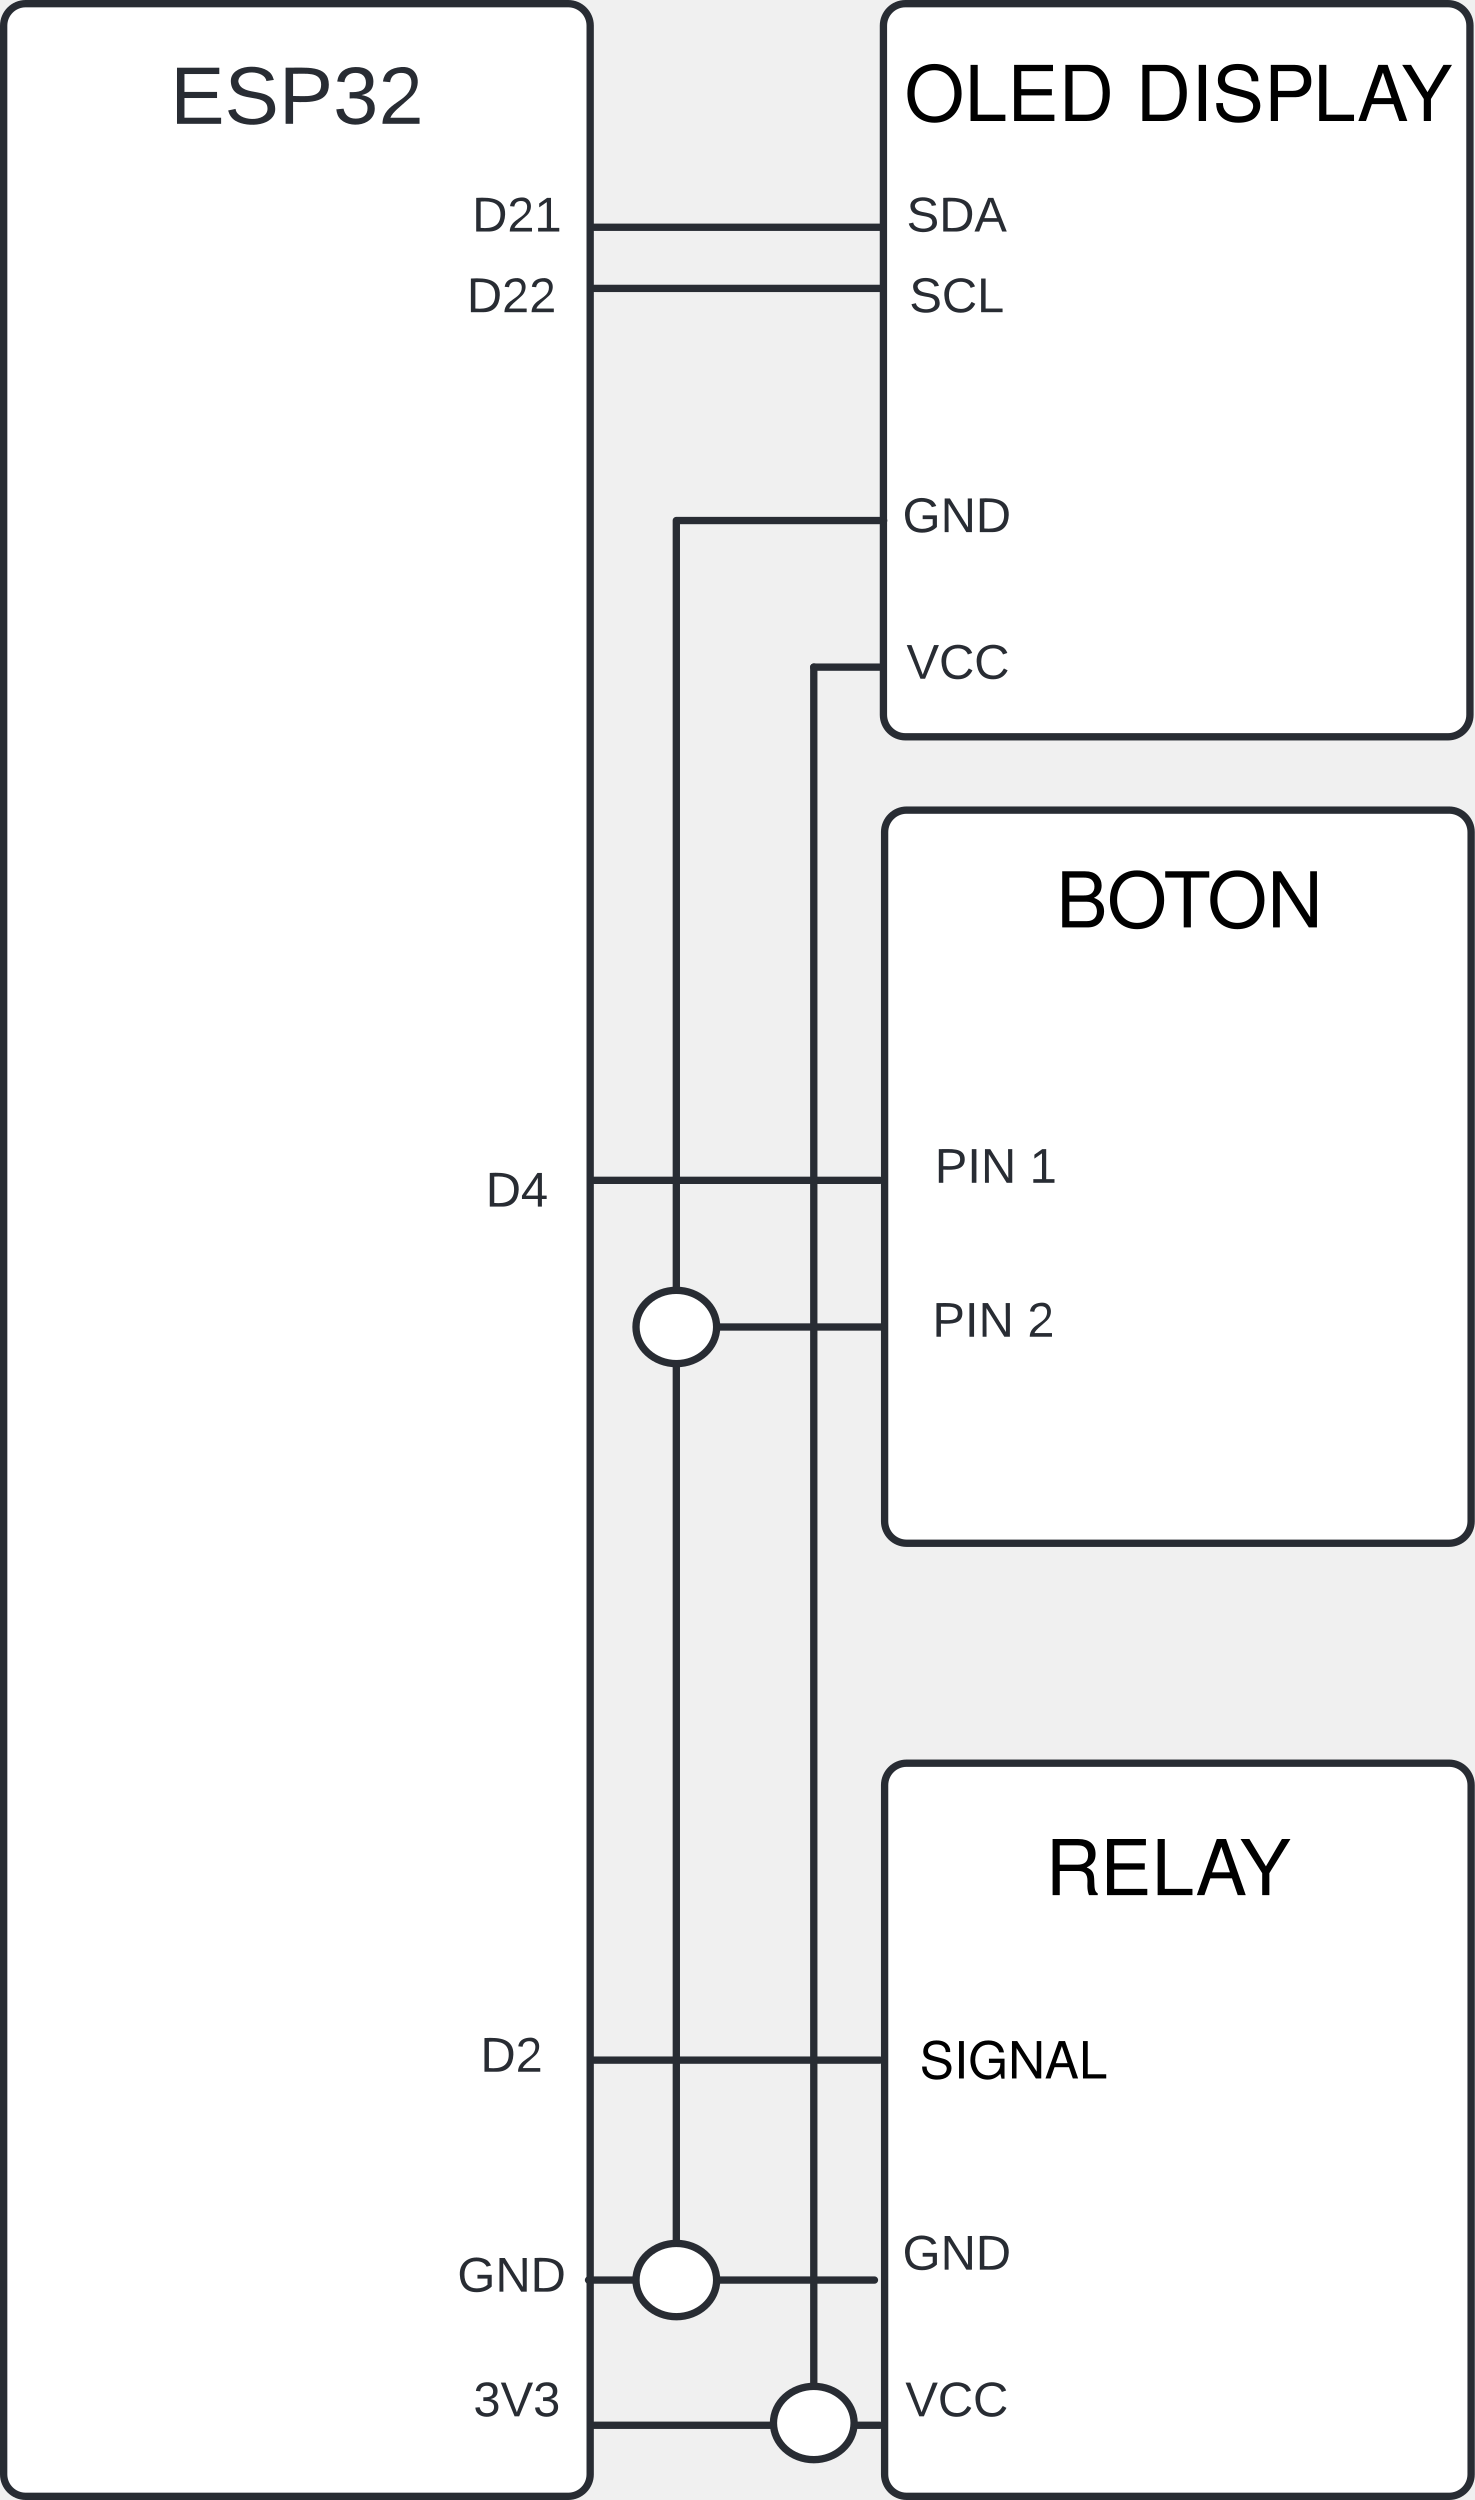
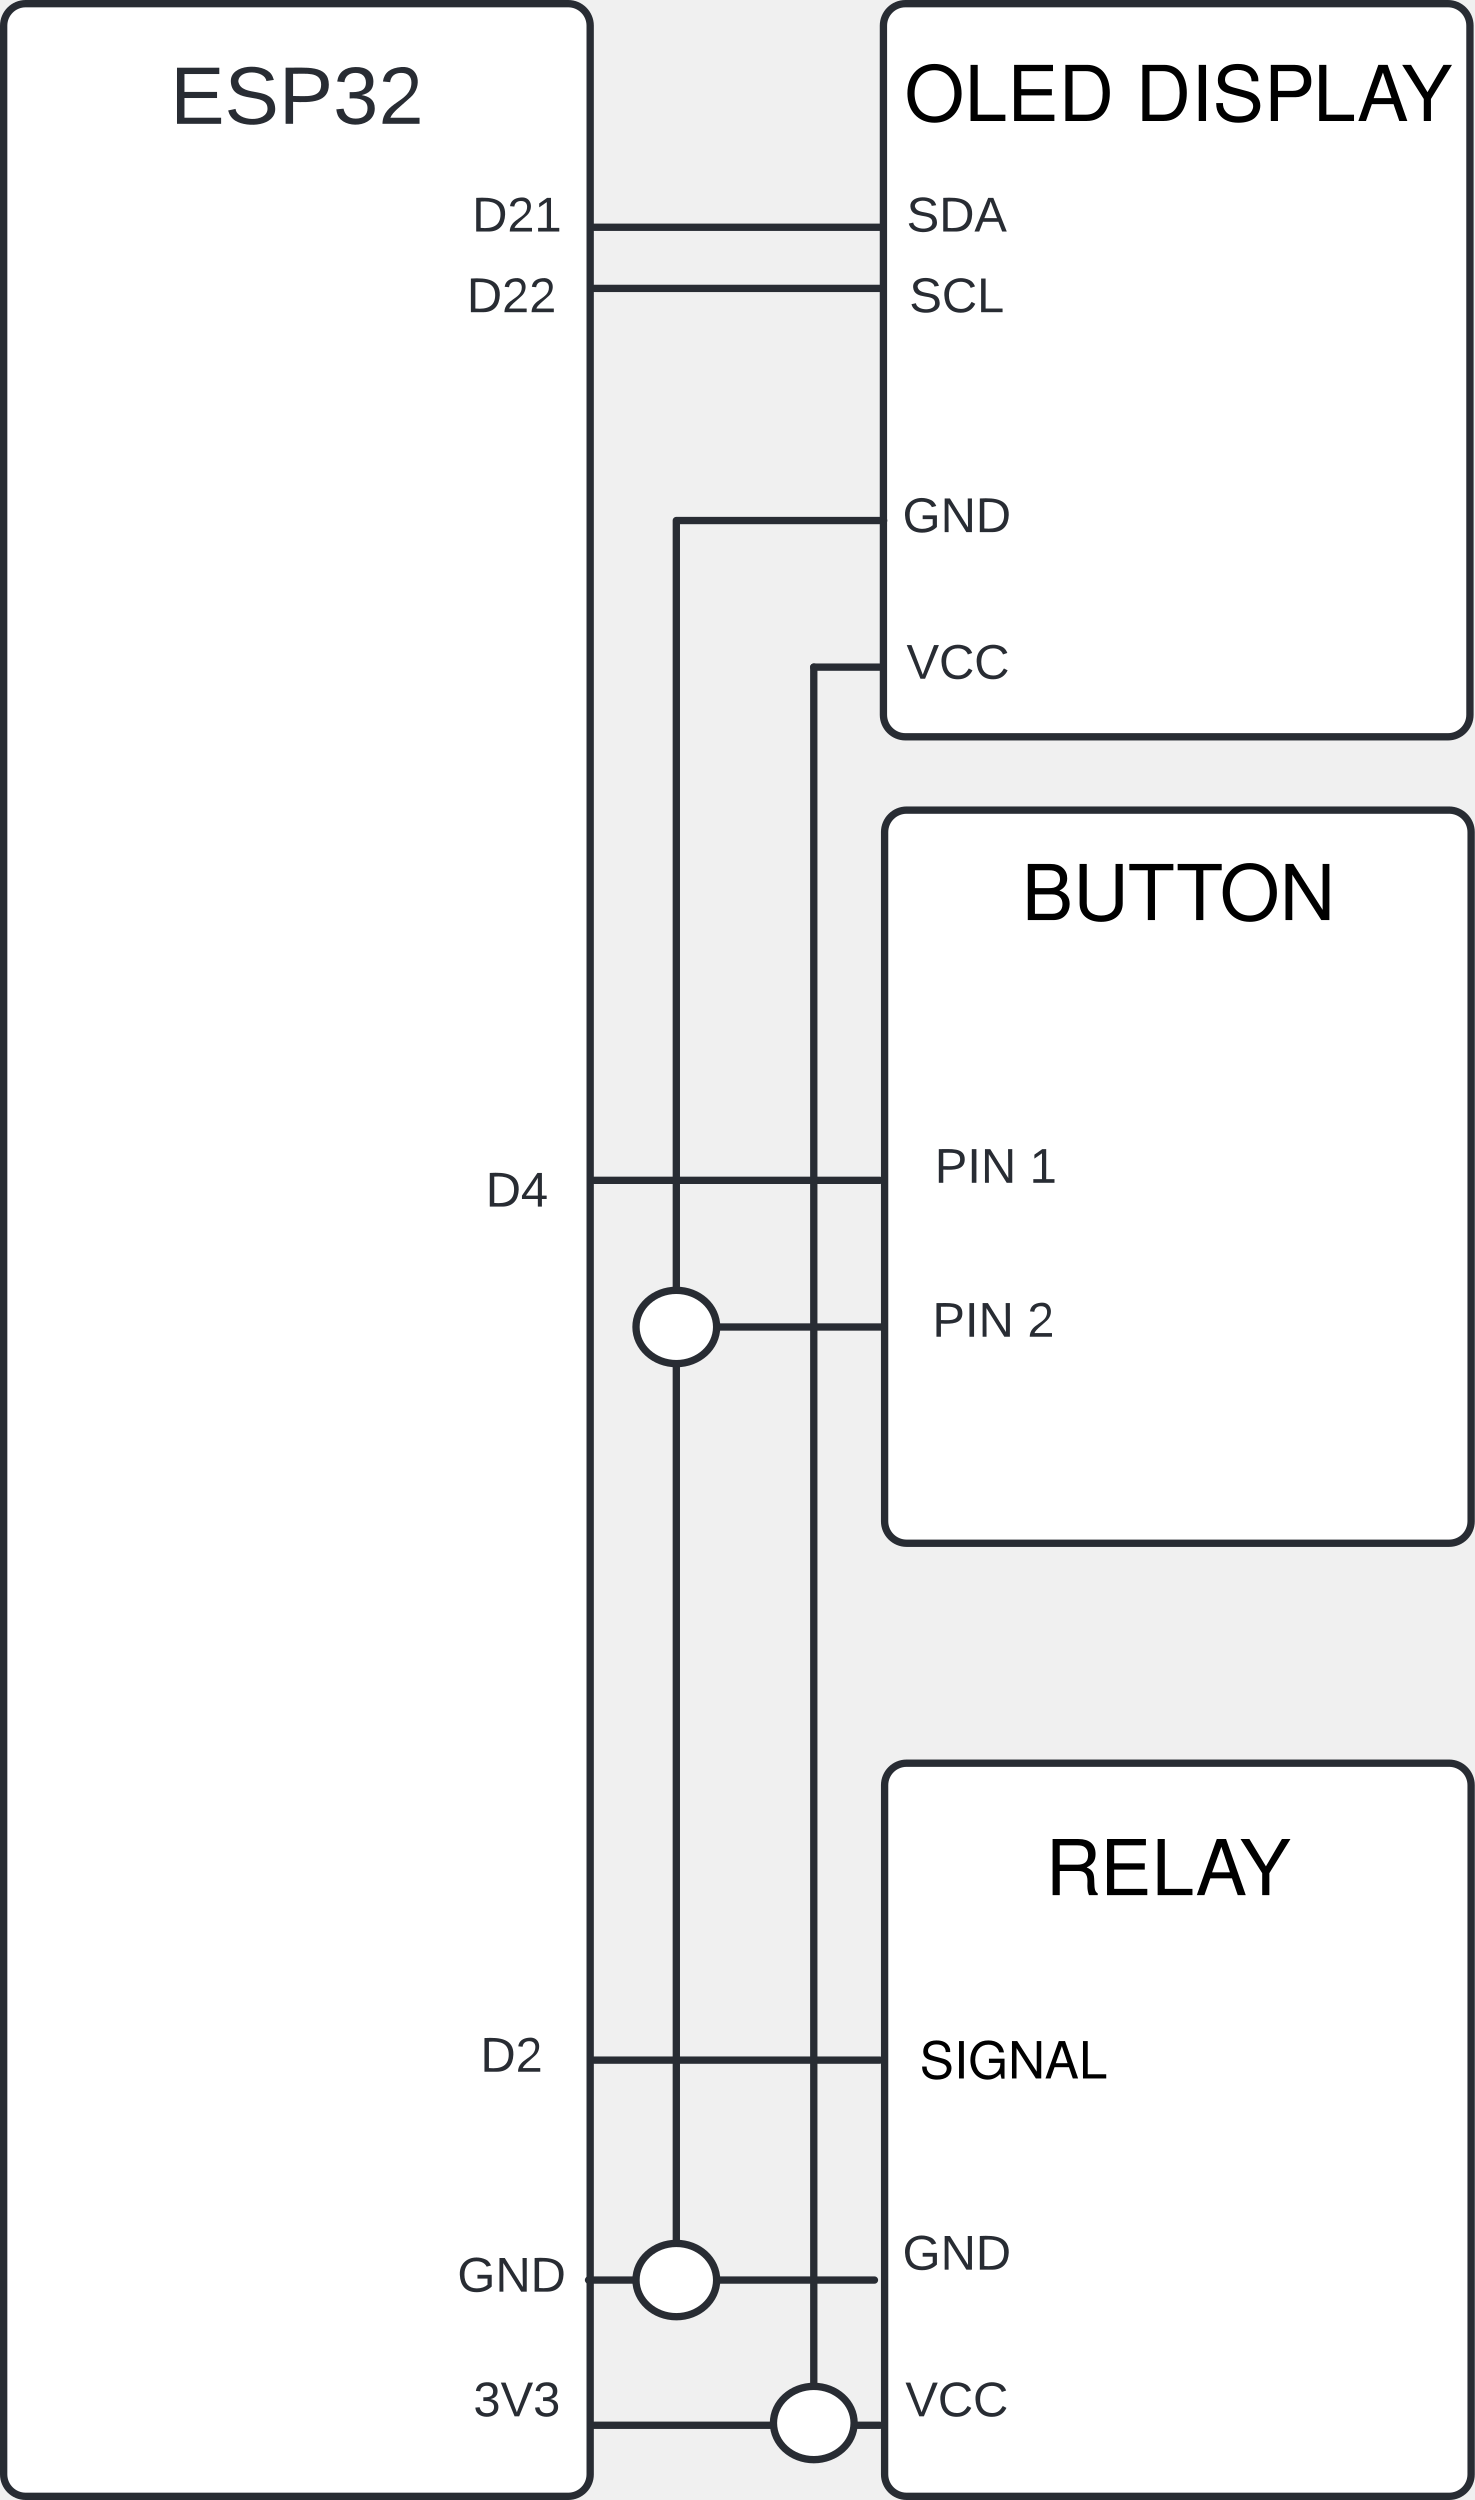
<svg xmlns="http://www.w3.org/2000/svg" xmlns:xlink="http://www.w3.org/1999/xlink" width="402.32" height="682">
  <g class="layer">
    <g id="svg_1">
      <path d="m1,7a6,6 0 0 1 6,-6l148,0a6,6 0 0 1 6,6l0,668a6,6 0 0 1 -6,6l-148,0a6,6 0 0 1 -6,-6l0,-668z" fill="#fff" id="svg_2" stroke="#282c33" stroke-width="2" />
      <path d="m121,51a6,6 0 0 1 6,-6l28,0a6,6 0 0 1 6,6l0,18a6,6 0 0 1 -6,6l-28,0a6,6 0 0 1 -6,-6l0,-18z" fill="#fff" fill-opacity="0" id="svg_3" stroke="#000" stroke-opacity="0" stroke-width="2" />
      <use id="svg_4" transform="matrix(1 0 0 1 667.796 362.167)" x="-539" xlink:href="#a" y="-299" />
      <path d="m51,17a6,6 0 0 1 6,-6l48,0a6,6 0 0 1 6,6l0,18a6,6 0 0 1 -6,6l-48,0a6,6 0 0 1 -6,-6l0,-18z" fill="#fff" fill-opacity="0" id="svg_5" stroke="#000" stroke-opacity="0" stroke-width="2" />
      <use id="svg_6" transform="matrix(1 0 0 1 585.432 332.778)" x="-539" xlink:href="#b" y="-299" />
      <path d="m121,647a6,6 0 0 1 6,-6l28,0a6,6 0 0 1 6,6l0,18a6,6 0 0 1 -6,6l-28,0a6,6 0 0 1 -6,-6l0,-18z" fill="#fff" fill-opacity="0" id="svg_7" stroke="#000" stroke-opacity="0" stroke-width="2" />
      <use id="svg_8" transform="matrix(1 0 0 1 668.148 958.167)" x="-539" xlink:href="#c" y="-299" />
      <path d="m119.55,73a6,6 0 0 1 6,-6l28,0a6,6 0 0 1 6,6l0,18a6,6 0 0 1 -6,6l-28,0a6,6 0 0 1 -6,-6l0,-18z" fill="#fff" fill-opacity="0" id="svg_9" stroke="#000" stroke-opacity="0" stroke-width="2" />
      <use id="svg_10" transform="matrix(1 0 0 1 666.344 384.167)" x="-539" xlink:href="#d" y="-299" />
      <path d="m119.55,613a6,6 0 0 1 6,-6l28,0a6,6 0 0 1 6,6l0,18a6,6 0 0 1 -6,6l-28,0a6,6 0 0 1 -6,-6l0,-18z" fill="#fff" fill-opacity="0" id="svg_11" stroke="#000" stroke-opacity="0" stroke-width="2" />
      <use id="svg_12" transform="matrix(1 0 0 1 663.77 924.167)" x="-539" xlink:href="#e" y="-299" />
      <path d="m241,7a6,6 0 0 1 6,-6l148,0a6,6 0 0 1 6,6l0,188a6,6 0 0 1 -6,6l-148,0a6,6 0 0 1 -6,-6l0,-188z" fill="#fff" id="svg_13" stroke="#282c33" stroke-width="2" transform="matrix(1 0 0 1 0 0)" />
      <path d="m241,51a6,6 0 0 1 6,-6l28,0a6,6 0 0 1 6,6l0,18a6,6 0 0 1 -6,6l-28,0a6,6 0 0 1 -6,-6l0,-18z" fill="#fff" fill-opacity="0" id="svg_17" stroke="#000" stroke-opacity="0" stroke-width="2" />
      <use id="svg_18" transform="matrix(1 0 0 1 786.315 362.167)" x="-539" xlink:href="#h" y="-299" />
      <path d="m241,73a6,6 0 0 1 6,-6l28,0a6,6 0 0 1 6,6l0,18a6,6 0 0 1 -6,6l-28,0a6,6 0 0 1 -6,-6l0,-18z" fill="#fff" fill-opacity="0" id="svg_19" stroke="#000" stroke-opacity="0" stroke-width="2" />
      <use id="svg_20" transform="matrix(1 0 0 1 787.056 384.167)" x="-539" xlink:href="#i" y="-299" />
      <path d="m241,133a6,6 0 0 1 6,-6l28,0a6,6 0 0 1 6,6l0,18a6,6 0 0 1 -6,6l-28,0a6,6 0 0 1 -6,-6l0,-18z" fill="#fff" fill-opacity="0" id="svg_21" stroke="#000" stroke-opacity="0" stroke-width="2" />
      <use id="svg_22" transform="matrix(1 0 0 1 785.222 444.167)" x="-539" xlink:href="#e" y="-299" />
      <path d="m241.32,173a6,6 0 0 1 6,-6l28,0a6,6 0 0 1 6,6l0,18a6,6 0 0 1 -6,6l-28,0a6,6 0 0 1 -6,-6l0,-18z" fill="#fff" fill-opacity="0" id="svg_23" stroke="#000" stroke-opacity="0" stroke-width="2" />
      <use id="svg_24" transform="matrix(1 0 0 1 786.285 484.167)" x="-539" xlink:href="#j" y="-299" />
      <path d="m162,62l78,0m-78,16.68l78,0" fill="none" id="svg_25" stroke="#282c33" stroke-linecap="round" stroke-width="2" />
      <path d="m241.32,487a6,6 0 0 1 6,-6l148,0a6,6 0 0 1 6,6l0,188a6,6 0 0 1 -6,6l-148,0a6,6 0 0 1 -6,-6l0,-188z" fill="#fff" id="svg_26" stroke="#282c33" stroke-width="2" />
      <path d="m241.32,487a6,6 0 0 1 6,-6l147.68,0a6,6 0 0 1 6,6l0,51.33a6,6 0 0 1 -6,6l-147.68,0a6,6 0 0 1 -6,-6l0,-51.33z" fill="#fff" fill-opacity="0" id="svg_29" stroke="#000" stroke-opacity="0" stroke-width="2" />
      <path d="m241,647a6,6 0 0 1 6,-6l28,0a6,6 0 0 1 6,6l0,18a6,6 0 0 1 -6,6l-28,0a6,6 0 0 1 -6,-6l0,-18z" fill="#fff" fill-opacity="0" id="svg_31" stroke="#000" stroke-opacity="0" stroke-width="2" />
      <use id="svg_32" transform="matrix(1 0 0 1 785.963 958.167)" x="-539" xlink:href="#j" y="-299" />
      <path d="m241,607a6,6 0 0 1 6,-6l28,0a6,6 0 0 1 6,6l0,18a6,6 0 0 1 -6,6l-28,0a6,6 0 0 1 -6,-6l0,-18z" fill="#fff" fill-opacity="0" id="svg_33" stroke="#000" stroke-opacity="0" stroke-width="2" />
      <use id="svg_34" transform="matrix(1 0 0 1 785.222 918.167)" x="-539" xlink:href="#e" y="-299" />
-       <path d="m241.32,227a6,6 0 0 1 6,-6l148,0a6,6 0 0 1 6,6l0,188a6,6 0 0 1 -6,6l-148,0a6,6 0 0 1 -6,-6l0,-188z" fill="#fff" id="svg_35" stroke="#282c33" stroke-width="2" transform="matrix(1 0 0 1 0 0)" />
+       <path d="m241.32,227a6,6 0 0 1 6,-6l148,0a6,6 0 0 1 6,6l0,188a6,6 0 0 1 -6,6l-148,0a6,6 0 0 1 -6,-6l0,-188z" fill="#fff" id="svg_35" stroke="#282c33" stroke-width="2" />
      <path d="m241.64,227a6,6 0 0 1 6,-6l147.68,0a6,6 0 0 1 6,6l0,51.33a6,6 0 0 1 -6,6l-147.68,0a6,6 0 0 1 -6,-6l0,-51.33z" fill="#fff" fill-opacity="0" id="svg_36" stroke="#000" stroke-opacity="0" stroke-width="2" />
      <path d="m241.64,305a6,6 0 0 1 6,-6l47.04,0a6,6 0 0 1 6,6l0,30a6,6 0 0 1 -6,6l-47.04,0a6,6 0 0 1 -6,-6l0,-30z" fill="#fff" fill-opacity="0" id="svg_38" stroke="#000" stroke-opacity="0" stroke-width="2" />
      <use id="svg_39" transform="matrix(1 0 0 1 793.995 621.667)" x="-539" xlink:href="#n" y="-299" />
      <use id="svg_40" transform="matrix(1 0 0 1 819.884 621.667)" x="-539" xlink:href="#o" y="-299" />
      <path d="m241,347a6,6 0 0 1 6,-6l47.03,0a6,6 0 0 1 6,6l0,30a6,6 0 0 1 -6,6l-47.03,0a6,6 0 0 1 -6,-6l0,-30z" fill="#fff" fill-opacity="0" id="svg_41" stroke="#000" stroke-opacity="0" stroke-width="2" />
      <use id="svg_42" transform="matrix(1 0 0 1 793.352 663.667)" x="-539" xlink:href="#n" y="-299" />
      <use id="svg_43" transform="matrix(1 0 0 1 819.241 663.667)" x="-539" xlink:href="#p" y="-299" />
      <path d="m119.55,553a6,6 0 0 1 6,-6l28,0a6,6 0 0 1 6,6l0,18a6,6 0 0 1 -6,6l-28,0a6,6 0 0 1 -6,-6l0,-18z" fill="#fff" fill-opacity="0" id="svg_44" stroke="#000" stroke-opacity="0" stroke-width="2" />
      <use id="svg_45" transform="matrix(1 0 0 1 670.048 864.167)" x="-539" xlink:href="#q" y="-299" />
      <path d="m121,317a6,6 0 0 1 6,-6l28,0a6,6 0 0 1 6,6l0,18a6,6 0 0 1 -6,6l-28,0a6,6 0 0 1 -6,-6l0,-18z" fill="#fff" fill-opacity="0" id="svg_46" stroke="#000" stroke-opacity="0" stroke-width="2" />
      <use id="svg_47" transform="matrix(1 0 0 1 671.5 628.167)" x="-539" xlink:href="#r" y="-299" />
      <path d="m162,322l78,0m-79.45,300l78,0m-76.55,39.62l78,0m-18,-479.62l0,477.62" fill="none" id="svg_48" stroke="#282c33" stroke-linecap="round" stroke-width="2" />
      <path d="m233,661c0,5.52 -4.92,10 -11,10s-11,-4.48 -11,-10s4.92,-10 11,-10s11,4.48 11,10z" fill="#fff" id="svg_49" stroke="#282c33" stroke-width="2" />
      <path d="m222,182l18,0m-55.5,-40l56.56,0m-56.56,0l0,477.62" fill="none" id="svg_50" stroke="#282c33" stroke-linecap="round" stroke-width="2" />
      <path d="m195.5,622c0,5.52 -4.9,10 -11,10c-6.06,0 -11,-4.48 -11,-10s4.94,-10 11,-10c6.1,0 11,4.48 11,10z" fill="#fff" id="svg_51" stroke="#282c33" stroke-width="2" />
      <path d="m184.5,362l56.56,0" fill="none" id="svg_52" stroke="#282c33" stroke-linecap="round" stroke-width="2" />
      <path d="m195.5,362c0,5.52 -4.9,10 -11,10c-6.06,0 -11,-4.48 -11,-10s4.94,-10 11,-10c6.1,0 11,4.48 11,10z" fill="#fff" id="svg_53" stroke="#282c33" stroke-width="2" />
      <path d="m162,562l78,0" fill="none" id="svg_54" stroke="#282c33" stroke-linecap="round" stroke-width="2" />
      <defs transform="translate(-539 -299)">
        <path d="m30,-248c118,-7 216,8 213,122c-3,78 -43,126 -121,126l-92,0l0,-248zm33,221c89,8 146,-16 146,-99s-60,-101 -146,-95l0,194" fill="#282c33" id="s" />
        <path d="m101,-251c82,-7 93,87 43,132l-62,55c-11,11 -23,22 -29,37l129,0l0,27l-164,0c2,-99 128,-94 128,-182c0,-28 -16,-43 -45,-43s-46,15 -49,41l-32,-3c6,-41 34,-60 81,-64" fill="#282c33" id="t" />
        <path d="m27,0l0,-27l64,0l0,-190l-56,39l0,-29l58,-41l29,0l0,221l61,0l0,27l-156,0" fill="#282c33" id="u" />
        <g id="a">
          <use id="svg_55" transform="matrix(0.03703704,0,0,0.03703704,0,0)" xlink:href="#s" />
          <use id="svg_56" transform="matrix(0.03703704,0,0,0.03703704,9.592593,0)" xlink:href="#t" />
          <use id="svg_57" transform="matrix(0.03703704,0,0,0.03703704,17,0)" xlink:href="#u" />
        </g>
        <path d="m30,0l0,-248l187,0l0,28l-154,0l0,79l144,0l0,27l-144,0l0,87l162,0l0,27l-195,0" fill="#282c33" id="v" />
        <path d="m185,-189c-5,-48 -123,-54 -124,2c14,75 158,14 163,119c3,78 -121,87 -175,55c-17,-10 -28,-26 -33,-46l33,-7c5,56 141,63 141,-1c0,-78 -155,-14 -162,-118c-5,-82 145,-84 179,-34c5,7 8,16 11,25" fill="#282c33" id="w" />
        <path d="m30,-248c87,1 191,-15 191,75c0,78 -77,80 -158,76l0,97l-33,0l0,-248zm33,125c57,0 124,11 124,-50c0,-59 -68,-47 -124,-48l0,98" fill="#282c33" id="x" />
        <path d="m126,-127c33,6 58,20 58,59c0,88 -139,92 -164,29c-3,-8 -5,-16 -6,-25l32,-3c6,27 21,44 54,44c32,0 52,-15 52,-46c0,-38 -36,-46 -79,-43l0,-28c39,1 72,-4 72,-42c0,-27 -17,-43 -46,-43c-28,0 -47,15 -49,41l-32,-3c6,-42 35,-63 81,-64c48,-1 79,21 79,65c0,36 -21,52 -52,59" fill="#282c33" id="y" />
        <g id="b">
          <use id="svg_58" transform="matrix(0.0617284,0,0,0.0617284,0,0)" xlink:href="#v" />
          <use id="svg_59" transform="matrix(0.0617284,0,0,0.0617284,14.81481,0)" xlink:href="#w" />
          <use id="svg_60" transform="matrix(0.0617284,0,0,0.0617284,29.62963,0)" xlink:href="#x" />
          <use id="svg_61" transform="matrix(0.0617284,0,0,0.0617284,44.44444,0)" xlink:href="#y" />
          <use id="svg_62" transform="matrix(0.0617284,0,0,0.0617284,56.79012,0)" xlink:href="#t" />
        </g>
        <path d="m137,0l-34,0l-101,-248l35,0l83,218l83,-218l36,0" fill="#282c33" id="z" />
        <g id="c">
          <use id="svg_63" transform="matrix(0.03703704,0,0,0.03703704,0,0)" xlink:href="#y" />
          <use id="svg_64" transform="matrix(0.03703704,0,0,0.03703704,7.407407,0)" xlink:href="#z" />
          <use id="svg_65" transform="matrix(0.03703704,0,0,0.03703704,16.2963,0)" xlink:href="#y" />
        </g>
        <g id="d">
          <use id="svg_66" transform="matrix(0.03703704,0,0,0.03703704,0,0)" xlink:href="#s" />
          <use id="svg_67" transform="matrix(0.03703704,0,0,0.03703704,9.592593,0)" xlink:href="#t" />
          <use id="svg_68" transform="matrix(0.03703704,0,0,0.03703704,17,0)" xlink:href="#t" />
        </g>
        <path d="m143,4c-82,0 -121,-48 -125,-129c-5,-107 100,-154 193,-111c17,8 29,25 37,43l-32,9c-13,-25 -37,-40 -76,-40c-61,0 -88,39 -88,99c0,61 29,100 91,101c35,0 62,-11 79,-27l0,-45l-74,0l0,-28l105,0l0,86c-25,25 -61,42 -110,42" fill="#282c33" id="A" />
        <path d="m190,0l-132,-211l1,211l-29,0l0,-248l39,0l133,213l-2,-213l31,0l0,248l-41,0" fill="#282c33" id="B" />
        <g id="e">
          <use id="svg_69" transform="matrix(0.03703704,0,0,0.03703704,0,0)" xlink:href="#A" />
          <use id="svg_70" transform="matrix(0.03703704,0,0,0.03703704,10.37037,0)" xlink:href="#B" />
          <use id="svg_71" transform="matrix(0.03703704,0,0,0.03703704,19.96296,0)" xlink:href="#s" />
        </g>
        <path d="m205,0l-28,-72l-113,0l-28,72l-35,0l101,-248l38,0l99,248l-34,0zm-38,-99l-47,-123c-12,45 -31,82 -46,123l93,0" fill="#282c33" id="C" />
        <path d="m127,-220l0,220l-34,0l0,-220l-85,0l0,-28l204,0l0,28l-85,0" fill="#282c33" id="D" />
        <path d="m30,0l0,-248l33,0l0,221l125,0l0,27l-158,0" fill="#282c33" id="E" />
        <g id="f">
          <use id="svg_72" transform="matrix(0.0617284,0,0,0.0617284,0,0)" xlink:href="#x" />
          <use id="svg_73" transform="matrix(0.0617284,0,0,0.0617284,13.14815,0)" xlink:href="#C" />
          <use id="svg_74" transform="matrix(0.0617284,0,0,0.0617284,27.96296,0)" xlink:href="#B" />
          <use id="svg_75" transform="matrix(0.0617284,0,0,0.0617284,43.95062,0)" xlink:href="#D" />
          <use id="svg_76" transform="matrix(0.0617284,0,0,0.0617284,55.80247,0)" xlink:href="#C" />
          <use id="svg_77" transform="matrix(0.0617284,0,0,0.0617284,70.61728,0)" xlink:href="#E" />
          <use id="svg_78" transform="matrix(0.0617284,0,0,0.0617284,82.96296,0)" xlink:href="#E" />
          <use id="svg_79" transform="matrix(0.0617284,0,0,0.0617284,95.30864,0)" xlink:href="#C" />
        </g>
        <path d="m140,-251c81,0 123,46 123,126c0,79 -44,129 -123,129c-81,0 -123,-49 -123,-129s42,-126 123,-126zm0,227c63,0 89,-41 89,-101s-29,-99 -89,-99c-61,0 -89,39 -89,99s28,100 89,101" fill="#282c33" id="F" />
        <g id="g">
          <use id="svg_80" transform="matrix(0.0617284,0,0,0.0617284,0,0)" xlink:href="#F" />
          <use id="svg_81" transform="matrix(0.0617284,0,0,0.0617284,17.28395,0)" xlink:href="#E" />
          <use id="svg_82" transform="matrix(0.0617284,0,0,0.0617284,29.62963,0)" xlink:href="#v" />
          <use id="svg_83" transform="matrix(0.0617284,0,0,0.0617284,44.44444,0)" xlink:href="#s" />
        </g>
        <g id="h">
          <use id="svg_84" transform="matrix(0.03703704,0,0,0.03703704,0,0)" xlink:href="#w" />
          <use id="svg_85" transform="matrix(0.03703704,0,0,0.03703704,8.888889,0)" xlink:href="#s" />
          <use id="svg_86" transform="matrix(0.03703704,0,0,0.03703704,18.48148,0)" xlink:href="#C" />
        </g>
        <path d="m212,-179c-10,-28 -35,-45 -73,-45c-59,0 -87,40 -87,99c0,60 29,101 89,101c43,0 62,-24 78,-52l27,14c-18,38 -51,66 -107,66c-80,0 -117,-50 -121,-129c-6,-104 99,-153 187,-111c19,9 31,26 39,46" fill="#282c33" id="G" />
        <g id="i">
          <use id="svg_87" transform="matrix(0.03703704,0,0,0.03703704,0,0)" xlink:href="#w" />
          <use id="svg_88" transform="matrix(0.03703704,0,0,0.03703704,8.888889,0)" xlink:href="#G" />
          <use id="svg_89" transform="matrix(0.03703704,0,0,0.03703704,18.48148,0)" xlink:href="#E" />
        </g>
        <g id="j">
          <use id="svg_90" transform="matrix(0.03703704,0,0,0.03703704,0,0)" xlink:href="#z" />
          <use id="svg_91" transform="matrix(0.03703704,0,0,0.03703704,8.888889,0)" xlink:href="#G" />
          <use id="svg_92" transform="matrix(0.03703704,0,0,0.03703704,18.48148,0)" xlink:href="#G" />
        </g>
        <path d="m195,-316c-3,24 -8,48 -35,47c-28,-1 -64,-43 -75,0l-16,0c4,-23 8,-48 36,-47s64,44 74,0l16,0zm-5,316l-132,-211l1,211l-29,0l0,-248l39,0l133,213l-2,-213l31,0l0,248l-41,0" fill="#282c33" id="H" />
        <g id="k">
          <use id="svg_93" transform="matrix(0.03703704,0,0,0.03703704,0,0)" xlink:href="#w" />
          <use id="svg_94" transform="matrix(0.03703704,0,0,0.03703704,8.888889,0)" xlink:href="#v" />
          <use id="svg_95" transform="matrix(0.03703704,0,0,0.03703704,17.77778,0)" xlink:href="#H" />
          <use id="svg_96" transform="matrix(0.03703704,0,0,0.03703704,27.37037,0)" xlink:href="#C" />
          <use id="svg_97" transform="matrix(0.03703704,0,0,0.03703704,36.25926,0)" xlink:href="#E" />
        </g>
        <path d="m233,-177c-1,41 -23,64 -60,70l70,107l-38,0l-65,-103l-77,0l0,103l-33,0l0,-248c88,3 205,-21 203,71zm-170,48c60,-2 137,13 137,-47c0,-61 -80,-42 -137,-45l0,92" fill="#282c33" id="I" />
        <path d="m97,-269c9,-18 26,-28 38,-43l36,0l0,5l-54,38l-20,0zm-67,269l0,-248l187,0l0,28l-154,0l0,79l144,0l0,27l-144,0l0,87l162,0l0,27l-195,0" fill="#282c33" id="J" />
        <g id="l">
          <use id="svg_98" transform="matrix(0.0617284,0,0,0.0617284,0,0)" xlink:href="#I" />
          <use id="svg_99" transform="matrix(0.0617284,0,0,0.0617284,15.98765,0)" xlink:href="#v" />
          <use id="svg_100" transform="matrix(0.0617284,0,0,0.0617284,30.80247,0)" xlink:href="#E" />
          <use id="svg_101" transform="matrix(0.0617284,0,0,0.0617284,43.14815,0)" xlink:href="#J" />
        </g>
        <path d="m160,-131c35,5 61,23 61,61c0,87 -106,68 -191,70l0,-248c76,3 177,-17 177,60c0,33 -19,50 -47,57zm-97,-11c50,-1 110,9 110,-42c0,-47 -63,-36 -110,-37l0,79zm0,115c55,-2 124,14 124,-45c0,-56 -70,-42 -124,-44l0,89" fill="#282c33" id="K" />
        <path d="m109,-269c9,-18 26,-28 38,-43l37,0l0,5l-55,38l-20,0zm31,18c81,0 123,46 123,126c0,79 -44,129 -123,129c-81,0 -123,-49 -123,-129s42,-126 123,-126zm0,227c63,0 89,-41 89,-101s-29,-99 -89,-99c-61,0 -89,39 -89,99s28,100 89,101" fill="#282c33" id="L" />
        <g id="m">
          <use id="svg_102" transform="matrix(0.0617284,0,0,0.0617284,0,0)" xlink:href="#K" />
          <use id="svg_103" transform="matrix(0.0617284,0,0,0.0617284,14.81481,0)" xlink:href="#F" />
          <use id="svg_104" transform="matrix(0.0617284,0,0,0.0617284,32.09877,0)" xlink:href="#D" />
          <use id="svg_105" transform="matrix(0.0617284,0,0,0.0617284,45.61728,0)" xlink:href="#L" />
          <use id="svg_106" transform="matrix(0.0617284,0,0,0.0617284,62.90123,0)" xlink:href="#B" />
        </g>
        <path d="m33,0l0,-248l34,0l0,248l-34,0" fill="#282c33" id="M" />
        <g id="n">
          <use id="svg_107" transform="matrix(0.03703704,0,0,0.03703704,0,0)" xlink:href="#x" />
          <use id="svg_108" transform="matrix(0.03703704,0,0,0.03703704,8.888889,0)" xlink:href="#M" />
          <use id="svg_109" transform="matrix(0.03703704,0,0,0.03703704,12.59259,0)" xlink:href="#B" />
        </g>
        <use id="o" transform="matrix(0.03703704,0,0,0.03703704,0,0)" xlink:href="#u" />
        <use id="p" transform="matrix(0.03703704,0,0,0.03703704,0,0)" xlink:href="#t" />
        <g id="q">
          <use id="svg_110" transform="matrix(0.03703704,0,0,0.03703704,0,0)" xlink:href="#s" />
          <use id="svg_111" transform="matrix(0.03703704,0,0,0.03703704,9.592593,0)" xlink:href="#t" />
        </g>
        <path d="m155,-56l0,56l-30,0l0,-56l-117,0l0,-25l114,-167l33,0l0,167l35,0l0,25l-35,0zm-30,-156c-27,46 -58,90 -88,131l88,0l0,-131" fill="#282c33" id="N" />
        <g id="r">
          <use id="svg_112" transform="matrix(0.03703704,0,0,0.03703704,0,0)" xlink:href="#s" />
          <use id="svg_113" transform="matrix(0.03703704,0,0,0.03703704,9.592593,0)" xlink:href="#N" />
        </g>
      </defs>
      <text fill="#000000" font-family="Helvetica" font-size="21" id="svg_114" stroke="#282c33" stroke-width="0" text-anchor="middle" x="321.49" xml:space="preserve" y="33">OLED DISPLAY</text>
      <text fill="#000000" fill-opacity="0" font-family="Helvetica" font-size="21" id="svg_116" stroke="#000" stroke-opacity="0" stroke-width="0" text-anchor="middle" transform="matrix(1 0 0 1 0 0)" x="273.49" xml:space="preserve" y="244" />
-       <text fill="#000000" font-family="Helvetica" font-size="21" id="svg_117" stroke="#000" stroke-opacity="0" stroke-width="0" text-anchor="middle" transform="matrix(1 0 0 1 0 0)" x="324.49" xml:space="preserve" y="253">BOTON</text>
-       <text fill="#000000" font-family="Helvetica" font-size="21" id="svg_118" stroke="#000" stroke-opacity="0" stroke-width="0" style="cursor: move;" text-anchor="middle" transform="matrix(1 0 0 1 0 0)" x="318.68" xml:space="preserve" y="517">RELAY</text>
-       <text fill="#000000" font-family="Helvetica" font-size="14" id="svg_120" stroke="#000" stroke-opacity="0" stroke-width="0" style="cursor: move;" text-anchor="middle" x="276.49" xml:space="preserve" y="567">SIGNAL</text>
+       <text fill="#000000" font-family="Helvetica" font-size="21" id="svg_118" stroke="#000" stroke-opacity="0" stroke-width="0" text-anchor="middle" transform="matrix(1 0 0 1 0 0)" x="318.68" xml:space="preserve" y="517">RELAY</text>
+       <text fill="#000000" font-family="Helvetica" font-size="14" id="svg_120" stroke="#000" stroke-opacity="0" stroke-width="0" text-anchor="middle" x="276.49" xml:space="preserve" y="567">SIGNAL</text>
+       <text fill="#000000" font-family="Helvetica" font-size="21" id="svg_14" stroke="#000000" stroke-width="0" text-anchor="middle" transform="matrix(1 0 0 1 0 0)" x="321.49" xml:space="preserve" y="251">BUTTON</text>
    </g>
  </g>
</svg>
